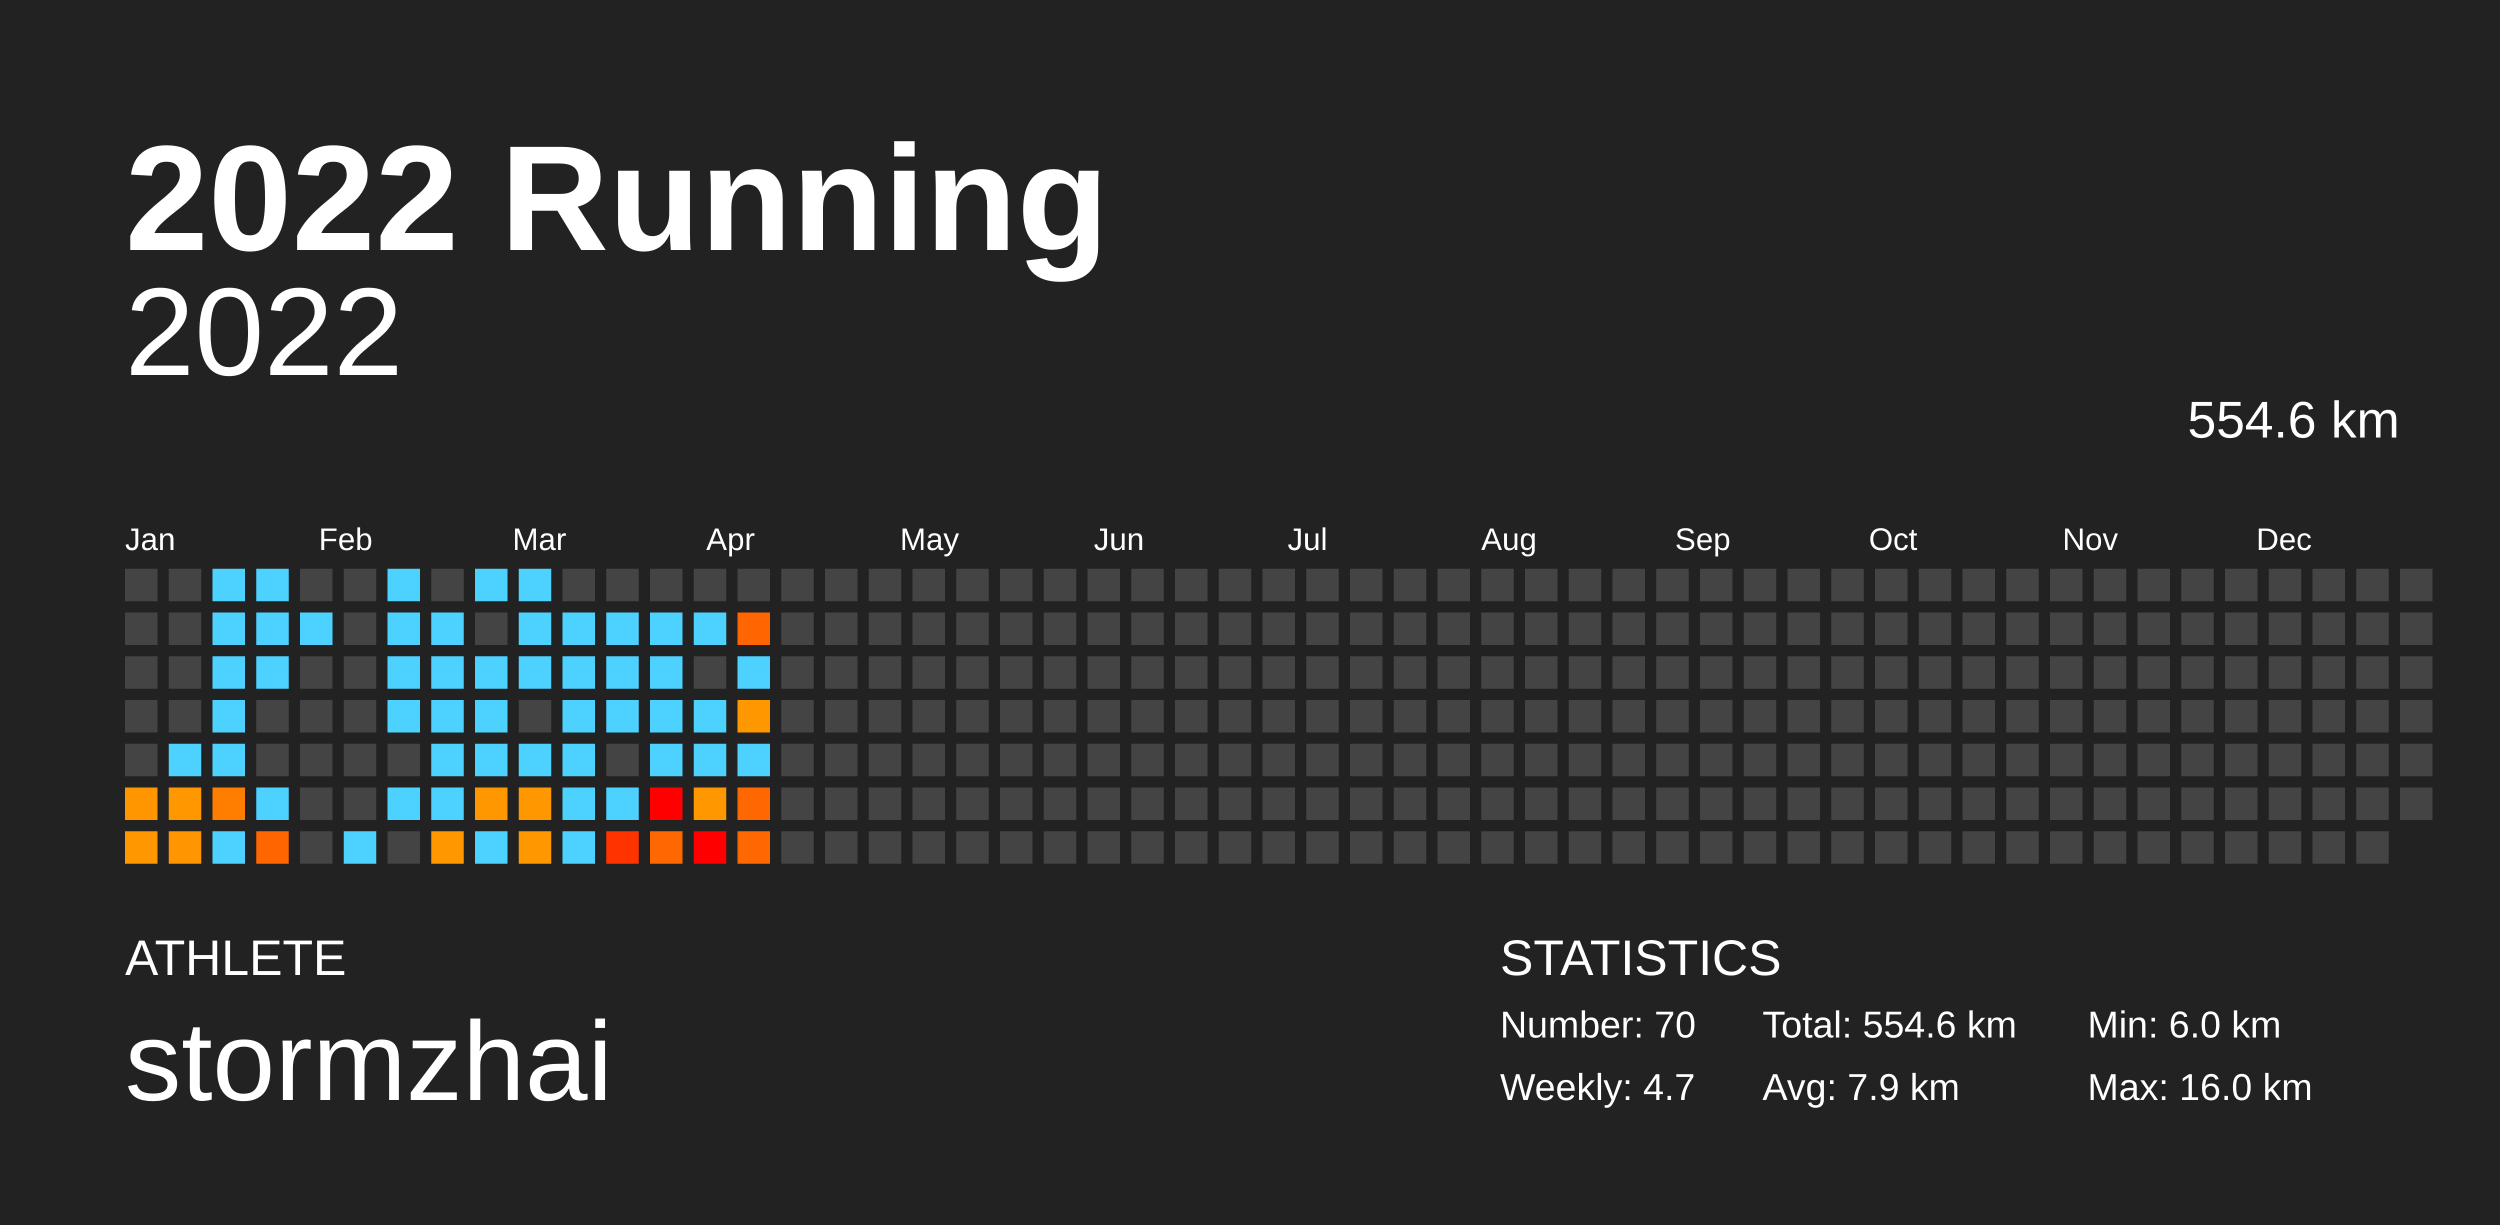
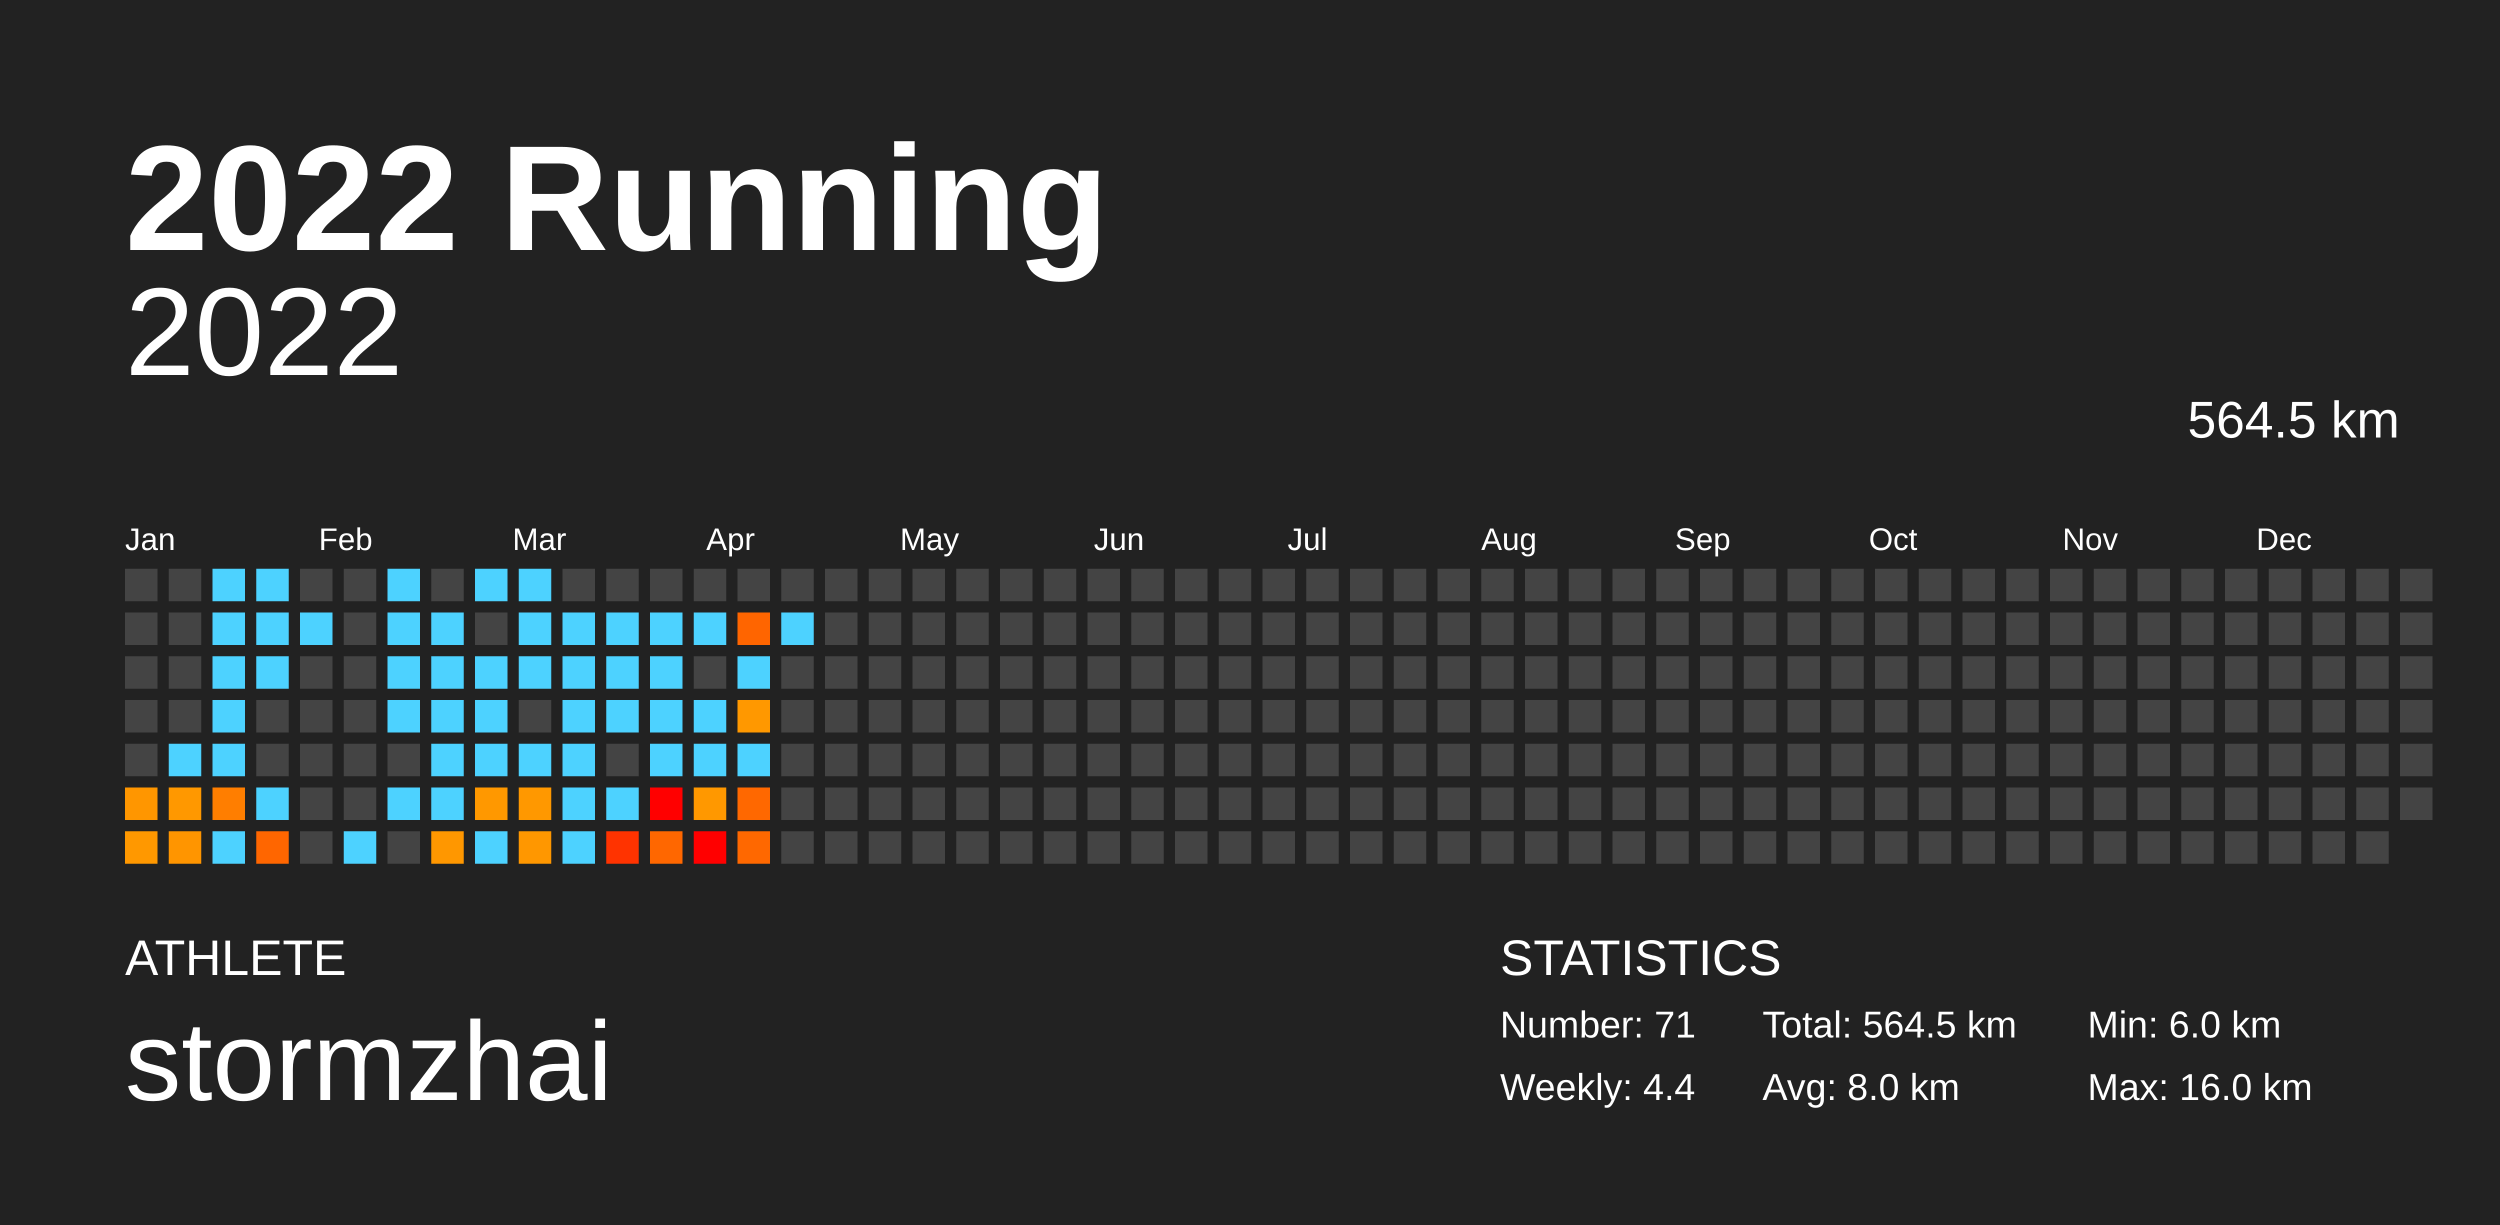
<svg xmlns="http://www.w3.org/2000/svg" baseProfile="full" height="98mm" version="1.1" viewBox="0,0,200,98" width="200mm">
  <defs />
  <rect fill="#222222" height="98" width="200" x="0" y="0" />
  <text fill="#FFFFFF" style="font-size:12px; font-family:Arial; font-weight:bold;" x="10" y="20">2022 Running</text>
  <text fill="#FFFFFF" style="font-size:4px; font-family:Arial" x="10" y="78">ATHLETE</text>
  <text fill="#FFFFFF" style="font-size:9px; font-family:Arial" x="10" y="88">stormzhai</text>
  <text fill="#FFFFFF" style="font-size:4px; font-family:Arial" x="120" y="78">STATISTICS</text>
-   <text fill="#FFFFFF" style="font-size:3px; font-family:Arial" x="120" y="83">Number: 70</text>
-   <text fill="#FFFFFF" style="font-size:3px; font-family:Arial" x="120" y="88">Weekly: 4.7</text>
-   <text fill="#FFFFFF" style="font-size:3px; font-family:Arial" x="141" y="83">Total: 554.6 km</text>
-   <text fill="#FFFFFF" style="font-size:3px; font-family:Arial" x="141" y="88">Avg: 7.9 km</text>
+   <text fill="#FFFFFF" style="font-size:3px; font-family:Arial" x="120" y="83">Number: 71</text>
+   <text fill="#FFFFFF" style="font-size:3px; font-family:Arial" x="120" y="88">Weekly: 4.4</text>
+   <text fill="#FFFFFF" style="font-size:3px; font-family:Arial" x="141" y="83">Total: 564.5 km</text>
+   <text fill="#FFFFFF" style="font-size:3px; font-family:Arial" x="141" y="88">Avg: 8.0 km</text>
  <text fill="#FFFFFF" style="font-size:3px; font-family:Arial" x="167" y="83">Min: 6.0 km</text>
  <text fill="#FFFFFF" style="font-size:3px; font-family:Arial" x="167" y="88">Max: 16.0 km</text>
  <text alignment-baseline="hanging" fill="#FFFFFF" style="font-size:10.0px; font-family:Arial;" x="10" y="30">2022</text>
-   <text alignment-baseline="hanging" fill="#FFFFFF" style="font-size:4.125px; font-family:Arial;" x="175" y="35">554.6 km</text>
+   <text alignment-baseline="hanging" fill="#FFFFFF" style="font-size:4.125px; font-family:Arial;" x="175" y="35">564.5 km</text>
  <text fill="#FFFFFF" style="font-size:2.5px; font-family:Arial" x="10.0" y="44">Jan</text>
  <text fill="#FFFFFF" style="font-size:2.5px; font-family:Arial" x="25.5" y="44">Feb</text>
  <text fill="#FFFFFF" style="font-size:2.5px; font-family:Arial" x="41.0" y="44">Mar</text>
  <text fill="#FFFFFF" style="font-size:2.5px; font-family:Arial" x="56.5" y="44">Apr</text>
  <text fill="#FFFFFF" style="font-size:2.5px; font-family:Arial" x="72.0" y="44">May</text>
  <text fill="#FFFFFF" style="font-size:2.5px; font-family:Arial" x="87.5" y="44">Jun</text>
  <text fill="#FFFFFF" style="font-size:2.5px; font-family:Arial" x="103.0" y="44">Jul</text>
  <text fill="#FFFFFF" style="font-size:2.5px; font-family:Arial" x="118.5" y="44">Aug</text>
  <text fill="#FFFFFF" style="font-size:2.5px; font-family:Arial" x="134.0" y="44">Sep</text>
  <text fill="#FFFFFF" style="font-size:2.5px; font-family:Arial" x="149.5" y="44">Oct</text>
  <text fill="#FFFFFF" style="font-size:2.5px; font-family:Arial" x="165.0" y="44">Nov</text>
  <text fill="#FFFFFF" style="font-size:2.5px; font-family:Arial" x="180.5" y="44">Dec</text>
  <rect fill="#444444" height="2.6" width="2.6" x="10.0" y="45.5" />
  <rect fill="#444444" height="2.6" width="2.6" x="10.0" y="49.0" />
  <rect fill="#444444" height="2.6" width="2.6" x="10.0" y="52.5" />
  <rect fill="#444444" height="2.6" width="2.6" x="10.0" y="56.0" />
  <rect fill="#444444" height="2.6" width="2.6" x="10.0" y="59.5" />
  <rect fill="#ff9600" height="2.6" width="2.6" x="10.0" y="63.0" />
  <rect fill="#ff9800" height="2.6" width="2.6" x="10.0" y="66.5" />
  <rect fill="#444444" height="2.6" width="2.6" x="13.5" y="45.5" />
  <rect fill="#444444" height="2.6" width="2.6" x="13.5" y="49.0" />
  <rect fill="#444444" height="2.6" width="2.6" x="13.5" y="52.5" />
  <rect fill="#444444" height="2.6" width="2.6" x="13.5" y="56.0" />
  <rect fill="#4dd2ff" height="2.6" width="2.6" x="13.5" y="59.5" />
  <rect fill="#ff9800" height="2.6" width="2.6" x="13.5" y="63.0" />
  <rect fill="#ff9500" height="2.6" width="2.6" x="13.5" y="66.5" />
  <rect fill="#4dd2ff" height="2.6" width="2.6" x="17.0" y="45.5" />
  <rect fill="#4dd2ff" height="2.6" width="2.6" x="17.0" y="49.0" />
  <rect fill="#4dd2ff" height="2.6" width="2.6" x="17.0" y="52.5" />
  <rect fill="#4dd2ff" height="2.6" width="2.6" x="17.0" y="56.0" />
  <rect fill="#4dd2ff" height="2.6" width="2.6" x="17.0" y="59.5" />
  <rect fill="#ff7e00" height="2.6" width="2.6" x="17.0" y="63.0" />
  <rect fill="#4dd2ff" height="2.6" width="2.6" x="17.0" y="66.5" />
  <rect fill="#4dd2ff" height="2.6" width="2.6" x="20.5" y="45.5" />
  <rect fill="#4dd2ff" height="2.6" width="2.6" x="20.5" y="49.0" />
  <rect fill="#4dd2ff" height="2.6" width="2.6" x="20.5" y="52.5" />
  <rect fill="#444444" height="2.6" width="2.6" x="20.5" y="56.0" />
  <rect fill="#444444" height="2.6" width="2.6" x="20.5" y="59.5" />
  <rect fill="#4dd2ff" height="2.6" width="2.6" x="20.5" y="63.0" />
  <rect fill="#ff6600" height="2.6" width="2.6" x="20.5" y="66.5" />
  <rect fill="#444444" height="2.6" width="2.6" x="24.0" y="45.5" />
  <rect fill="#4dd2ff" height="2.6" width="2.6" x="24.0" y="49.0" />
  <rect fill="#444444" height="2.6" width="2.6" x="24.0" y="52.5" />
  <rect fill="#444444" height="2.6" width="2.6" x="24.0" y="56.0" />
  <rect fill="#444444" height="2.6" width="2.6" x="24.0" y="59.5" />
  <rect fill="#444444" height="2.6" width="2.6" x="24.0" y="63.0" />
  <rect fill="#444444" height="2.6" width="2.6" x="24.0" y="66.5" />
  <rect fill="#444444" height="2.6" width="2.6" x="27.5" y="45.5" />
  <rect fill="#444444" height="2.6" width="2.6" x="27.5" y="49.0" />
  <rect fill="#444444" height="2.6" width="2.6" x="27.5" y="52.5" />
  <rect fill="#444444" height="2.6" width="2.6" x="27.5" y="56.0" />
  <rect fill="#444444" height="2.6" width="2.6" x="27.5" y="59.5" />
  <rect fill="#444444" height="2.6" width="2.6" x="27.5" y="63.0" />
  <rect fill="#4dd2ff" height="2.6" width="2.6" x="27.5" y="66.5" />
  <rect fill="#4dd2ff" height="2.6" width="2.6" x="31.0" y="45.5" />
  <rect fill="#4dd2ff" height="2.6" width="2.6" x="31.0" y="49.0" />
  <rect fill="#4dd2ff" height="2.6" width="2.6" x="31.0" y="52.5" />
  <rect fill="#4dd2ff" height="2.6" width="2.6" x="31.0" y="56.0" />
  <rect fill="#444444" height="2.6" width="2.6" x="31.0" y="59.5" />
  <rect fill="#4dd2ff" height="2.6" width="2.6" x="31.0" y="63.0" />
  <rect fill="#444444" height="2.6" width="2.6" x="31.0" y="66.5" />
  <rect fill="#444444" height="2.6" width="2.6" x="34.5" y="45.5" />
  <rect fill="#4dd2ff" height="2.6" width="2.6" x="34.5" y="49.0" />
  <rect fill="#4dd2ff" height="2.6" width="2.6" x="34.5" y="52.5" />
  <rect fill="#4dd2ff" height="2.6" width="2.6" x="34.5" y="56.0" />
  <rect fill="#4dd2ff" height="2.6" width="2.6" x="34.5" y="59.5" />
  <rect fill="#4dd2ff" height="2.6" width="2.6" x="34.5" y="63.0" />
  <rect fill="#ff9700" height="2.6" width="2.6" x="34.5" y="66.5" />
  <rect fill="#4dd2ff" height="2.6" width="2.6" x="38.0" y="45.5" />
  <rect fill="#444444" height="2.6" width="2.6" x="38.0" y="49.0" />
  <rect fill="#4dd2ff" height="2.6" width="2.6" x="38.0" y="52.5" />
  <rect fill="#4dd2ff" height="2.6" width="2.6" x="38.0" y="56.0" />
  <rect fill="#4dd2ff" height="2.6" width="2.6" x="38.0" y="59.5" />
  <rect fill="#ff9800" height="2.6" width="2.6" x="38.0" y="63.0" />
  <rect fill="#4dd2ff" height="2.6" width="2.6" x="38.0" y="66.5" />
  <rect fill="#4dd2ff" height="2.6" width="2.6" x="41.5" y="45.5" />
  <rect fill="#4dd2ff" height="2.6" width="2.6" x="41.5" y="49.0" />
  <rect fill="#4dd2ff" height="2.6" width="2.6" x="41.5" y="52.5" />
  <rect fill="#444444" height="2.6" width="2.6" x="41.5" y="56.0" />
  <rect fill="#4dd2ff" height="2.6" width="2.6" x="41.5" y="59.5" />
  <rect fill="#ff9800" height="2.6" width="2.6" x="41.5" y="63.0" />
  <rect fill="#ff9700" height="2.6" width="2.6" x="41.5" y="66.5" />
  <rect fill="#444444" height="2.6" width="2.6" x="45.0" y="45.5" />
  <rect fill="#4dd2ff" height="2.6" width="2.6" x="45.0" y="49.0" />
  <rect fill="#4dd2ff" height="2.6" width="2.6" x="45.0" y="52.5" />
  <rect fill="#4dd2ff" height="2.6" width="2.6" x="45.0" y="56.0" />
  <rect fill="#4dd2ff" height="2.6" width="2.6" x="45.0" y="59.5" />
  <rect fill="#4dd2ff" height="2.6" width="2.6" x="45.0" y="63.0" />
  <rect fill="#4dd2ff" height="2.6" width="2.6" x="45.0" y="66.5" />
  <rect fill="#444444" height="2.6" width="2.6" x="48.5" y="45.5" />
  <rect fill="#4dd2ff" height="2.6" width="2.6" x="48.5" y="49.0" />
  <rect fill="#4dd2ff" height="2.6" width="2.6" x="48.5" y="52.5" />
  <rect fill="#4dd2ff" height="2.6" width="2.6" x="48.5" y="56.0" />
  <rect fill="#444444" height="2.6" width="2.6" x="48.5" y="59.5" />
  <rect fill="#4dd2ff" height="2.6" width="2.6" x="48.5" y="63.0" />
  <rect fill="#ff3300" height="2.6" width="2.6" x="48.5" y="66.5" />
  <rect fill="#444444" height="2.6" width="2.6" x="52.0" y="45.5" />
  <rect fill="#4dd2ff" height="2.6" width="2.6" x="52.0" y="49.0" />
  <rect fill="#4dd2ff" height="2.6" width="2.6" x="52.0" y="52.5" />
  <rect fill="#4dd2ff" height="2.6" width="2.6" x="52.0" y="56.0" />
  <rect fill="#4dd2ff" height="2.6" width="2.6" x="52.0" y="59.5" />
  <rect fill="#ff0000" height="2.6" width="2.6" x="52.0" y="63.0" />
  <rect fill="#ff6700" height="2.6" width="2.6" x="52.0" y="66.5" />
  <rect fill="#444444" height="2.6" width="2.6" x="55.5" y="45.5" />
  <rect fill="#4dd2ff" height="2.6" width="2.6" x="55.5" y="49.0" />
  <rect fill="#444444" height="2.6" width="2.6" x="55.5" y="52.5" />
  <rect fill="#4dd2ff" height="2.6" width="2.6" x="55.5" y="56.0" />
  <rect fill="#4dd2ff" height="2.6" width="2.6" x="55.5" y="59.5" />
  <rect fill="#ff9800" height="2.6" width="2.6" x="55.5" y="63.0" />
  <rect fill="#ff0000" height="2.6" width="2.6" x="55.5" y="66.5" />
  <rect fill="#444444" height="2.6" width="2.6" x="59.0" y="45.5" />
  <rect fill="#ff6500" height="2.6" width="2.6" x="59.0" y="49.0" />
  <rect fill="#4dd2ff" height="2.6" width="2.6" x="59.0" y="52.5" />
  <rect fill="#ff9800" height="2.6" width="2.6" x="59.0" y="56.0" />
  <rect fill="#4dd2ff" height="2.6" width="2.6" x="59.0" y="59.5" />
  <rect fill="#ff6800" height="2.6" width="2.6" x="59.0" y="63.0" />
  <rect fill="#ff6800" height="2.6" width="2.6" x="59.0" y="66.5" />
  <rect fill="#444444" height="2.6" width="2.6" x="62.5" y="45.5" />
-   <rect fill="#444444" height="2.6" width="2.6" x="62.5" y="49.0" />
+   <rect fill="#4dd2ff" height="2.6" width="2.6" x="62.5" y="49.0" />
  <rect fill="#444444" height="2.6" width="2.6" x="62.5" y="52.5" />
  <rect fill="#444444" height="2.6" width="2.6" x="62.5" y="56.0" />
  <rect fill="#444444" height="2.6" width="2.6" x="62.5" y="59.5" />
  <rect fill="#444444" height="2.6" width="2.6" x="62.5" y="63.0" />
  <rect fill="#444444" height="2.6" width="2.6" x="62.5" y="66.5" />
  <rect fill="#444444" height="2.6" width="2.6" x="66.0" y="45.5" />
  <rect fill="#444444" height="2.6" width="2.6" x="66.0" y="49.0" />
  <rect fill="#444444" height="2.6" width="2.6" x="66.0" y="52.5" />
  <rect fill="#444444" height="2.6" width="2.6" x="66.0" y="56.0" />
  <rect fill="#444444" height="2.6" width="2.6" x="66.0" y="59.5" />
  <rect fill="#444444" height="2.6" width="2.6" x="66.0" y="63.0" />
  <rect fill="#444444" height="2.6" width="2.6" x="66.0" y="66.5" />
  <rect fill="#444444" height="2.6" width="2.6" x="69.5" y="45.5" />
  <rect fill="#444444" height="2.6" width="2.6" x="69.5" y="49.0" />
  <rect fill="#444444" height="2.6" width="2.6" x="69.5" y="52.5" />
  <rect fill="#444444" height="2.6" width="2.6" x="69.5" y="56.0" />
  <rect fill="#444444" height="2.6" width="2.6" x="69.5" y="59.5" />
  <rect fill="#444444" height="2.6" width="2.6" x="69.5" y="63.0" />
  <rect fill="#444444" height="2.6" width="2.6" x="69.5" y="66.5" />
  <rect fill="#444444" height="2.6" width="2.6" x="73.0" y="45.5" />
  <rect fill="#444444" height="2.6" width="2.6" x="73.0" y="49.0" />
  <rect fill="#444444" height="2.6" width="2.6" x="73.0" y="52.5" />
  <rect fill="#444444" height="2.6" width="2.6" x="73.0" y="56.0" />
  <rect fill="#444444" height="2.6" width="2.6" x="73.0" y="59.5" />
  <rect fill="#444444" height="2.6" width="2.6" x="73.0" y="63.0" />
  <rect fill="#444444" height="2.6" width="2.6" x="73.0" y="66.5" />
  <rect fill="#444444" height="2.6" width="2.6" x="76.5" y="45.5" />
  <rect fill="#444444" height="2.6" width="2.6" x="76.5" y="49.0" />
  <rect fill="#444444" height="2.6" width="2.6" x="76.5" y="52.5" />
  <rect fill="#444444" height="2.6" width="2.6" x="76.5" y="56.0" />
  <rect fill="#444444" height="2.6" width="2.6" x="76.5" y="59.5" />
  <rect fill="#444444" height="2.6" width="2.6" x="76.5" y="63.0" />
  <rect fill="#444444" height="2.6" width="2.6" x="76.5" y="66.5" />
  <rect fill="#444444" height="2.6" width="2.6" x="80.0" y="45.5" />
  <rect fill="#444444" height="2.6" width="2.6" x="80.0" y="49.0" />
  <rect fill="#444444" height="2.6" width="2.6" x="80.0" y="52.5" />
  <rect fill="#444444" height="2.6" width="2.6" x="80.0" y="56.0" />
  <rect fill="#444444" height="2.6" width="2.6" x="80.0" y="59.5" />
  <rect fill="#444444" height="2.6" width="2.6" x="80.0" y="63.0" />
  <rect fill="#444444" height="2.6" width="2.6" x="80.0" y="66.5" />
  <rect fill="#444444" height="2.6" width="2.6" x="83.5" y="45.5" />
  <rect fill="#444444" height="2.6" width="2.6" x="83.5" y="49.0" />
  <rect fill="#444444" height="2.6" width="2.6" x="83.5" y="52.5" />
  <rect fill="#444444" height="2.6" width="2.6" x="83.5" y="56.0" />
  <rect fill="#444444" height="2.6" width="2.6" x="83.5" y="59.5" />
  <rect fill="#444444" height="2.6" width="2.6" x="83.5" y="63.0" />
  <rect fill="#444444" height="2.6" width="2.6" x="83.5" y="66.5" />
  <rect fill="#444444" height="2.6" width="2.6" x="87.0" y="45.5" />
  <rect fill="#444444" height="2.6" width="2.6" x="87.0" y="49.0" />
  <rect fill="#444444" height="2.6" width="2.6" x="87.0" y="52.5" />
  <rect fill="#444444" height="2.6" width="2.6" x="87.0" y="56.0" />
  <rect fill="#444444" height="2.6" width="2.6" x="87.0" y="59.5" />
  <rect fill="#444444" height="2.6" width="2.6" x="87.0" y="63.0" />
  <rect fill="#444444" height="2.6" width="2.6" x="87.0" y="66.5" />
  <rect fill="#444444" height="2.6" width="2.6" x="90.5" y="45.5" />
  <rect fill="#444444" height="2.6" width="2.6" x="90.5" y="49.0" />
  <rect fill="#444444" height="2.6" width="2.6" x="90.5" y="52.5" />
  <rect fill="#444444" height="2.6" width="2.6" x="90.5" y="56.0" />
  <rect fill="#444444" height="2.6" width="2.6" x="90.5" y="59.5" />
  <rect fill="#444444" height="2.6" width="2.6" x="90.5" y="63.0" />
  <rect fill="#444444" height="2.6" width="2.6" x="90.5" y="66.5" />
  <rect fill="#444444" height="2.6" width="2.6" x="94.0" y="45.5" />
  <rect fill="#444444" height="2.6" width="2.6" x="94.0" y="49.0" />
  <rect fill="#444444" height="2.6" width="2.6" x="94.0" y="52.5" />
  <rect fill="#444444" height="2.6" width="2.6" x="94.0" y="56.0" />
  <rect fill="#444444" height="2.6" width="2.6" x="94.0" y="59.5" />
  <rect fill="#444444" height="2.6" width="2.6" x="94.0" y="63.0" />
  <rect fill="#444444" height="2.6" width="2.6" x="94.0" y="66.5" />
  <rect fill="#444444" height="2.6" width="2.6" x="97.5" y="45.5" />
  <rect fill="#444444" height="2.6" width="2.6" x="97.5" y="49.0" />
  <rect fill="#444444" height="2.6" width="2.6" x="97.5" y="52.5" />
  <rect fill="#444444" height="2.6" width="2.6" x="97.5" y="56.0" />
  <rect fill="#444444" height="2.6" width="2.6" x="97.5" y="59.5" />
  <rect fill="#444444" height="2.6" width="2.6" x="97.5" y="63.0" />
  <rect fill="#444444" height="2.6" width="2.6" x="97.5" y="66.5" />
  <rect fill="#444444" height="2.6" width="2.6" x="101.0" y="45.5" />
  <rect fill="#444444" height="2.6" width="2.6" x="101.0" y="49.0" />
  <rect fill="#444444" height="2.6" width="2.6" x="101.0" y="52.5" />
  <rect fill="#444444" height="2.6" width="2.6" x="101.0" y="56.0" />
  <rect fill="#444444" height="2.6" width="2.6" x="101.0" y="59.5" />
  <rect fill="#444444" height="2.6" width="2.6" x="101.0" y="63.0" />
  <rect fill="#444444" height="2.6" width="2.6" x="101.0" y="66.5" />
  <rect fill="#444444" height="2.6" width="2.6" x="104.5" y="45.5" />
  <rect fill="#444444" height="2.6" width="2.6" x="104.5" y="49.0" />
  <rect fill="#444444" height="2.6" width="2.6" x="104.5" y="52.5" />
  <rect fill="#444444" height="2.6" width="2.6" x="104.5" y="56.0" />
  <rect fill="#444444" height="2.6" width="2.6" x="104.5" y="59.5" />
  <rect fill="#444444" height="2.6" width="2.6" x="104.5" y="63.0" />
  <rect fill="#444444" height="2.6" width="2.6" x="104.5" y="66.5" />
  <rect fill="#444444" height="2.6" width="2.6" x="108.0" y="45.5" />
  <rect fill="#444444" height="2.6" width="2.6" x="108.0" y="49.0" />
  <rect fill="#444444" height="2.6" width="2.6" x="108.0" y="52.5" />
  <rect fill="#444444" height="2.6" width="2.6" x="108.0" y="56.0" />
  <rect fill="#444444" height="2.6" width="2.6" x="108.0" y="59.5" />
  <rect fill="#444444" height="2.6" width="2.6" x="108.0" y="63.0" />
  <rect fill="#444444" height="2.6" width="2.6" x="108.0" y="66.5" />
  <rect fill="#444444" height="2.6" width="2.6" x="111.5" y="45.5" />
  <rect fill="#444444" height="2.6" width="2.6" x="111.5" y="49.0" />
  <rect fill="#444444" height="2.6" width="2.6" x="111.5" y="52.5" />
  <rect fill="#444444" height="2.6" width="2.6" x="111.5" y="56.0" />
  <rect fill="#444444" height="2.6" width="2.6" x="111.5" y="59.5" />
  <rect fill="#444444" height="2.6" width="2.6" x="111.5" y="63.0" />
  <rect fill="#444444" height="2.6" width="2.6" x="111.5" y="66.5" />
  <rect fill="#444444" height="2.6" width="2.6" x="115.0" y="45.5" />
  <rect fill="#444444" height="2.6" width="2.6" x="115.0" y="49.0" />
  <rect fill="#444444" height="2.6" width="2.6" x="115.0" y="52.5" />
  <rect fill="#444444" height="2.6" width="2.6" x="115.0" y="56.0" />
  <rect fill="#444444" height="2.6" width="2.6" x="115.0" y="59.5" />
  <rect fill="#444444" height="2.6" width="2.6" x="115.0" y="63.0" />
  <rect fill="#444444" height="2.6" width="2.6" x="115.0" y="66.5" />
  <rect fill="#444444" height="2.6" width="2.6" x="118.5" y="45.5" />
  <rect fill="#444444" height="2.6" width="2.6" x="118.5" y="49.0" />
  <rect fill="#444444" height="2.6" width="2.6" x="118.5" y="52.5" />
  <rect fill="#444444" height="2.6" width="2.6" x="118.5" y="56.0" />
  <rect fill="#444444" height="2.6" width="2.6" x="118.5" y="59.5" />
  <rect fill="#444444" height="2.6" width="2.6" x="118.5" y="63.0" />
  <rect fill="#444444" height="2.6" width="2.6" x="118.5" y="66.5" />
  <rect fill="#444444" height="2.6" width="2.6" x="122.0" y="45.5" />
  <rect fill="#444444" height="2.6" width="2.6" x="122.0" y="49.0" />
  <rect fill="#444444" height="2.6" width="2.6" x="122.0" y="52.5" />
  <rect fill="#444444" height="2.6" width="2.6" x="122.0" y="56.0" />
  <rect fill="#444444" height="2.6" width="2.6" x="122.0" y="59.5" />
  <rect fill="#444444" height="2.6" width="2.6" x="122.0" y="63.0" />
  <rect fill="#444444" height="2.6" width="2.6" x="122.0" y="66.5" />
  <rect fill="#444444" height="2.6" width="2.6" x="125.5" y="45.5" />
  <rect fill="#444444" height="2.6" width="2.6" x="125.5" y="49.0" />
  <rect fill="#444444" height="2.6" width="2.6" x="125.5" y="52.5" />
  <rect fill="#444444" height="2.6" width="2.6" x="125.5" y="56.0" />
  <rect fill="#444444" height="2.6" width="2.6" x="125.5" y="59.5" />
  <rect fill="#444444" height="2.6" width="2.6" x="125.5" y="63.0" />
  <rect fill="#444444" height="2.6" width="2.6" x="125.5" y="66.5" />
  <rect fill="#444444" height="2.6" width="2.6" x="129.0" y="45.5" />
  <rect fill="#444444" height="2.6" width="2.6" x="129.0" y="49.0" />
  <rect fill="#444444" height="2.6" width="2.6" x="129.0" y="52.5" />
  <rect fill="#444444" height="2.6" width="2.6" x="129.0" y="56.0" />
  <rect fill="#444444" height="2.6" width="2.6" x="129.0" y="59.5" />
  <rect fill="#444444" height="2.6" width="2.6" x="129.0" y="63.0" />
  <rect fill="#444444" height="2.6" width="2.6" x="129.0" y="66.5" />
  <rect fill="#444444" height="2.6" width="2.6" x="132.5" y="45.5" />
  <rect fill="#444444" height="2.6" width="2.6" x="132.5" y="49.0" />
  <rect fill="#444444" height="2.6" width="2.6" x="132.5" y="52.5" />
  <rect fill="#444444" height="2.6" width="2.6" x="132.5" y="56.0" />
  <rect fill="#444444" height="2.6" width="2.6" x="132.5" y="59.5" />
  <rect fill="#444444" height="2.6" width="2.6" x="132.5" y="63.0" />
  <rect fill="#444444" height="2.6" width="2.6" x="132.5" y="66.5" />
  <rect fill="#444444" height="2.6" width="2.6" x="136.0" y="45.5" />
  <rect fill="#444444" height="2.6" width="2.6" x="136.0" y="49.0" />
  <rect fill="#444444" height="2.6" width="2.6" x="136.0" y="52.5" />
  <rect fill="#444444" height="2.6" width="2.6" x="136.0" y="56.0" />
  <rect fill="#444444" height="2.6" width="2.6" x="136.0" y="59.5" />
  <rect fill="#444444" height="2.6" width="2.6" x="136.0" y="63.0" />
  <rect fill="#444444" height="2.6" width="2.6" x="136.0" y="66.5" />
  <rect fill="#444444" height="2.6" width="2.6" x="139.5" y="45.5" />
  <rect fill="#444444" height="2.6" width="2.6" x="139.5" y="49.0" />
  <rect fill="#444444" height="2.6" width="2.6" x="139.5" y="52.5" />
  <rect fill="#444444" height="2.6" width="2.6" x="139.5" y="56.0" />
  <rect fill="#444444" height="2.6" width="2.6" x="139.5" y="59.5" />
  <rect fill="#444444" height="2.6" width="2.6" x="139.5" y="63.0" />
  <rect fill="#444444" height="2.6" width="2.6" x="139.5" y="66.5" />
  <rect fill="#444444" height="2.6" width="2.6" x="143.0" y="45.5" />
  <rect fill="#444444" height="2.6" width="2.6" x="143.0" y="49.0" />
  <rect fill="#444444" height="2.6" width="2.6" x="143.0" y="52.5" />
  <rect fill="#444444" height="2.6" width="2.6" x="143.0" y="56.0" />
  <rect fill="#444444" height="2.6" width="2.6" x="143.0" y="59.5" />
  <rect fill="#444444" height="2.6" width="2.6" x="143.0" y="63.0" />
  <rect fill="#444444" height="2.6" width="2.6" x="143.0" y="66.5" />
  <rect fill="#444444" height="2.6" width="2.6" x="146.5" y="45.5" />
  <rect fill="#444444" height="2.6" width="2.6" x="146.5" y="49.0" />
  <rect fill="#444444" height="2.6" width="2.6" x="146.5" y="52.5" />
  <rect fill="#444444" height="2.6" width="2.6" x="146.5" y="56.0" />
  <rect fill="#444444" height="2.6" width="2.6" x="146.5" y="59.5" />
  <rect fill="#444444" height="2.6" width="2.6" x="146.5" y="63.0" />
  <rect fill="#444444" height="2.6" width="2.6" x="146.5" y="66.5" />
  <rect fill="#444444" height="2.6" width="2.6" x="150.0" y="45.5" />
  <rect fill="#444444" height="2.6" width="2.6" x="150.0" y="49.0" />
  <rect fill="#444444" height="2.6" width="2.6" x="150.0" y="52.5" />
  <rect fill="#444444" height="2.6" width="2.6" x="150.0" y="56.0" />
  <rect fill="#444444" height="2.6" width="2.6" x="150.0" y="59.5" />
  <rect fill="#444444" height="2.6" width="2.6" x="150.0" y="63.0" />
  <rect fill="#444444" height="2.6" width="2.6" x="150.0" y="66.5" />
  <rect fill="#444444" height="2.6" width="2.6" x="153.5" y="45.5" />
  <rect fill="#444444" height="2.6" width="2.6" x="153.5" y="49.0" />
  <rect fill="#444444" height="2.6" width="2.6" x="153.5" y="52.5" />
  <rect fill="#444444" height="2.6" width="2.6" x="153.5" y="56.0" />
  <rect fill="#444444" height="2.6" width="2.6" x="153.5" y="59.5" />
  <rect fill="#444444" height="2.6" width="2.6" x="153.5" y="63.0" />
  <rect fill="#444444" height="2.6" width="2.6" x="153.5" y="66.5" />
  <rect fill="#444444" height="2.6" width="2.6" x="157.0" y="45.5" />
  <rect fill="#444444" height="2.6" width="2.6" x="157.0" y="49.0" />
  <rect fill="#444444" height="2.6" width="2.6" x="157.0" y="52.5" />
  <rect fill="#444444" height="2.6" width="2.6" x="157.0" y="56.0" />
  <rect fill="#444444" height="2.6" width="2.6" x="157.0" y="59.5" />
  <rect fill="#444444" height="2.6" width="2.6" x="157.0" y="63.0" />
  <rect fill="#444444" height="2.6" width="2.6" x="157.0" y="66.5" />
  <rect fill="#444444" height="2.6" width="2.6" x="160.5" y="45.5" />
  <rect fill="#444444" height="2.6" width="2.6" x="160.5" y="49.0" />
  <rect fill="#444444" height="2.6" width="2.6" x="160.5" y="52.5" />
  <rect fill="#444444" height="2.6" width="2.6" x="160.5" y="56.0" />
  <rect fill="#444444" height="2.6" width="2.6" x="160.5" y="59.5" />
  <rect fill="#444444" height="2.6" width="2.6" x="160.5" y="63.0" />
  <rect fill="#444444" height="2.6" width="2.6" x="160.5" y="66.5" />
  <rect fill="#444444" height="2.6" width="2.6" x="164.0" y="45.5" />
  <rect fill="#444444" height="2.6" width="2.6" x="164.0" y="49.0" />
  <rect fill="#444444" height="2.6" width="2.6" x="164.0" y="52.5" />
  <rect fill="#444444" height="2.6" width="2.6" x="164.0" y="56.0" />
  <rect fill="#444444" height="2.6" width="2.6" x="164.0" y="59.5" />
  <rect fill="#444444" height="2.6" width="2.6" x="164.0" y="63.0" />
  <rect fill="#444444" height="2.6" width="2.6" x="164.0" y="66.5" />
  <rect fill="#444444" height="2.6" width="2.6" x="167.5" y="45.5" />
  <rect fill="#444444" height="2.6" width="2.6" x="167.5" y="49.0" />
  <rect fill="#444444" height="2.6" width="2.6" x="167.5" y="52.5" />
  <rect fill="#444444" height="2.6" width="2.6" x="167.5" y="56.0" />
  <rect fill="#444444" height="2.6" width="2.6" x="167.5" y="59.5" />
  <rect fill="#444444" height="2.6" width="2.6" x="167.5" y="63.0" />
  <rect fill="#444444" height="2.6" width="2.6" x="167.5" y="66.5" />
  <rect fill="#444444" height="2.6" width="2.6" x="171.0" y="45.5" />
  <rect fill="#444444" height="2.6" width="2.6" x="171.0" y="49.0" />
  <rect fill="#444444" height="2.6" width="2.6" x="171.0" y="52.5" />
  <rect fill="#444444" height="2.6" width="2.6" x="171.0" y="56.0" />
  <rect fill="#444444" height="2.6" width="2.6" x="171.0" y="59.5" />
  <rect fill="#444444" height="2.6" width="2.6" x="171.0" y="63.0" />
  <rect fill="#444444" height="2.6" width="2.6" x="171.0" y="66.5" />
  <rect fill="#444444" height="2.6" width="2.6" x="174.5" y="45.5" />
  <rect fill="#444444" height="2.6" width="2.6" x="174.5" y="49.0" />
  <rect fill="#444444" height="2.6" width="2.6" x="174.5" y="52.5" />
  <rect fill="#444444" height="2.6" width="2.6" x="174.5" y="56.0" />
  <rect fill="#444444" height="2.6" width="2.6" x="174.5" y="59.5" />
  <rect fill="#444444" height="2.6" width="2.6" x="174.5" y="63.0" />
  <rect fill="#444444" height="2.6" width="2.6" x="174.5" y="66.5" />
  <rect fill="#444444" height="2.6" width="2.6" x="178.0" y="45.5" />
  <rect fill="#444444" height="2.6" width="2.6" x="178.0" y="49.0" />
  <rect fill="#444444" height="2.6" width="2.6" x="178.0" y="52.5" />
  <rect fill="#444444" height="2.6" width="2.6" x="178.0" y="56.0" />
  <rect fill="#444444" height="2.6" width="2.6" x="178.0" y="59.5" />
  <rect fill="#444444" height="2.6" width="2.6" x="178.0" y="63.0" />
  <rect fill="#444444" height="2.6" width="2.6" x="178.0" y="66.5" />
  <rect fill="#444444" height="2.6" width="2.6" x="181.5" y="45.5" />
  <rect fill="#444444" height="2.6" width="2.6" x="181.5" y="49.0" />
  <rect fill="#444444" height="2.6" width="2.6" x="181.5" y="52.5" />
  <rect fill="#444444" height="2.6" width="2.6" x="181.5" y="56.0" />
  <rect fill="#444444" height="2.6" width="2.6" x="181.5" y="59.5" />
  <rect fill="#444444" height="2.6" width="2.6" x="181.5" y="63.0" />
  <rect fill="#444444" height="2.6" width="2.6" x="181.5" y="66.5" />
  <rect fill="#444444" height="2.6" width="2.6" x="185.0" y="45.5" />
  <rect fill="#444444" height="2.6" width="2.6" x="185.0" y="49.0" />
  <rect fill="#444444" height="2.6" width="2.6" x="185.0" y="52.5" />
  <rect fill="#444444" height="2.6" width="2.6" x="185.0" y="56.0" />
  <rect fill="#444444" height="2.6" width="2.6" x="185.0" y="59.5" />
  <rect fill="#444444" height="2.6" width="2.6" x="185.0" y="63.0" />
  <rect fill="#444444" height="2.6" width="2.6" x="185.0" y="66.5" />
  <rect fill="#444444" height="2.6" width="2.6" x="188.5" y="45.5" />
  <rect fill="#444444" height="2.6" width="2.6" x="188.5" y="49.0" />
  <rect fill="#444444" height="2.6" width="2.6" x="188.5" y="52.5" />
  <rect fill="#444444" height="2.6" width="2.6" x="188.5" y="56.0" />
  <rect fill="#444444" height="2.6" width="2.6" x="188.5" y="59.5" />
  <rect fill="#444444" height="2.6" width="2.6" x="188.5" y="63.0" />
  <rect fill="#444444" height="2.6" width="2.6" x="188.5" y="66.5" />
  <rect fill="#444444" height="2.6" width="2.6" x="192.0" y="45.5" />
  <rect fill="#444444" height="2.6" width="2.6" x="192.0" y="49.0" />
  <rect fill="#444444" height="2.6" width="2.6" x="192.0" y="52.5" />
  <rect fill="#444444" height="2.6" width="2.6" x="192.0" y="56.0" />
  <rect fill="#444444" height="2.6" width="2.6" x="192.0" y="59.5" />
  <rect fill="#444444" height="2.6" width="2.6" x="192.0" y="63.0" />
</svg>
